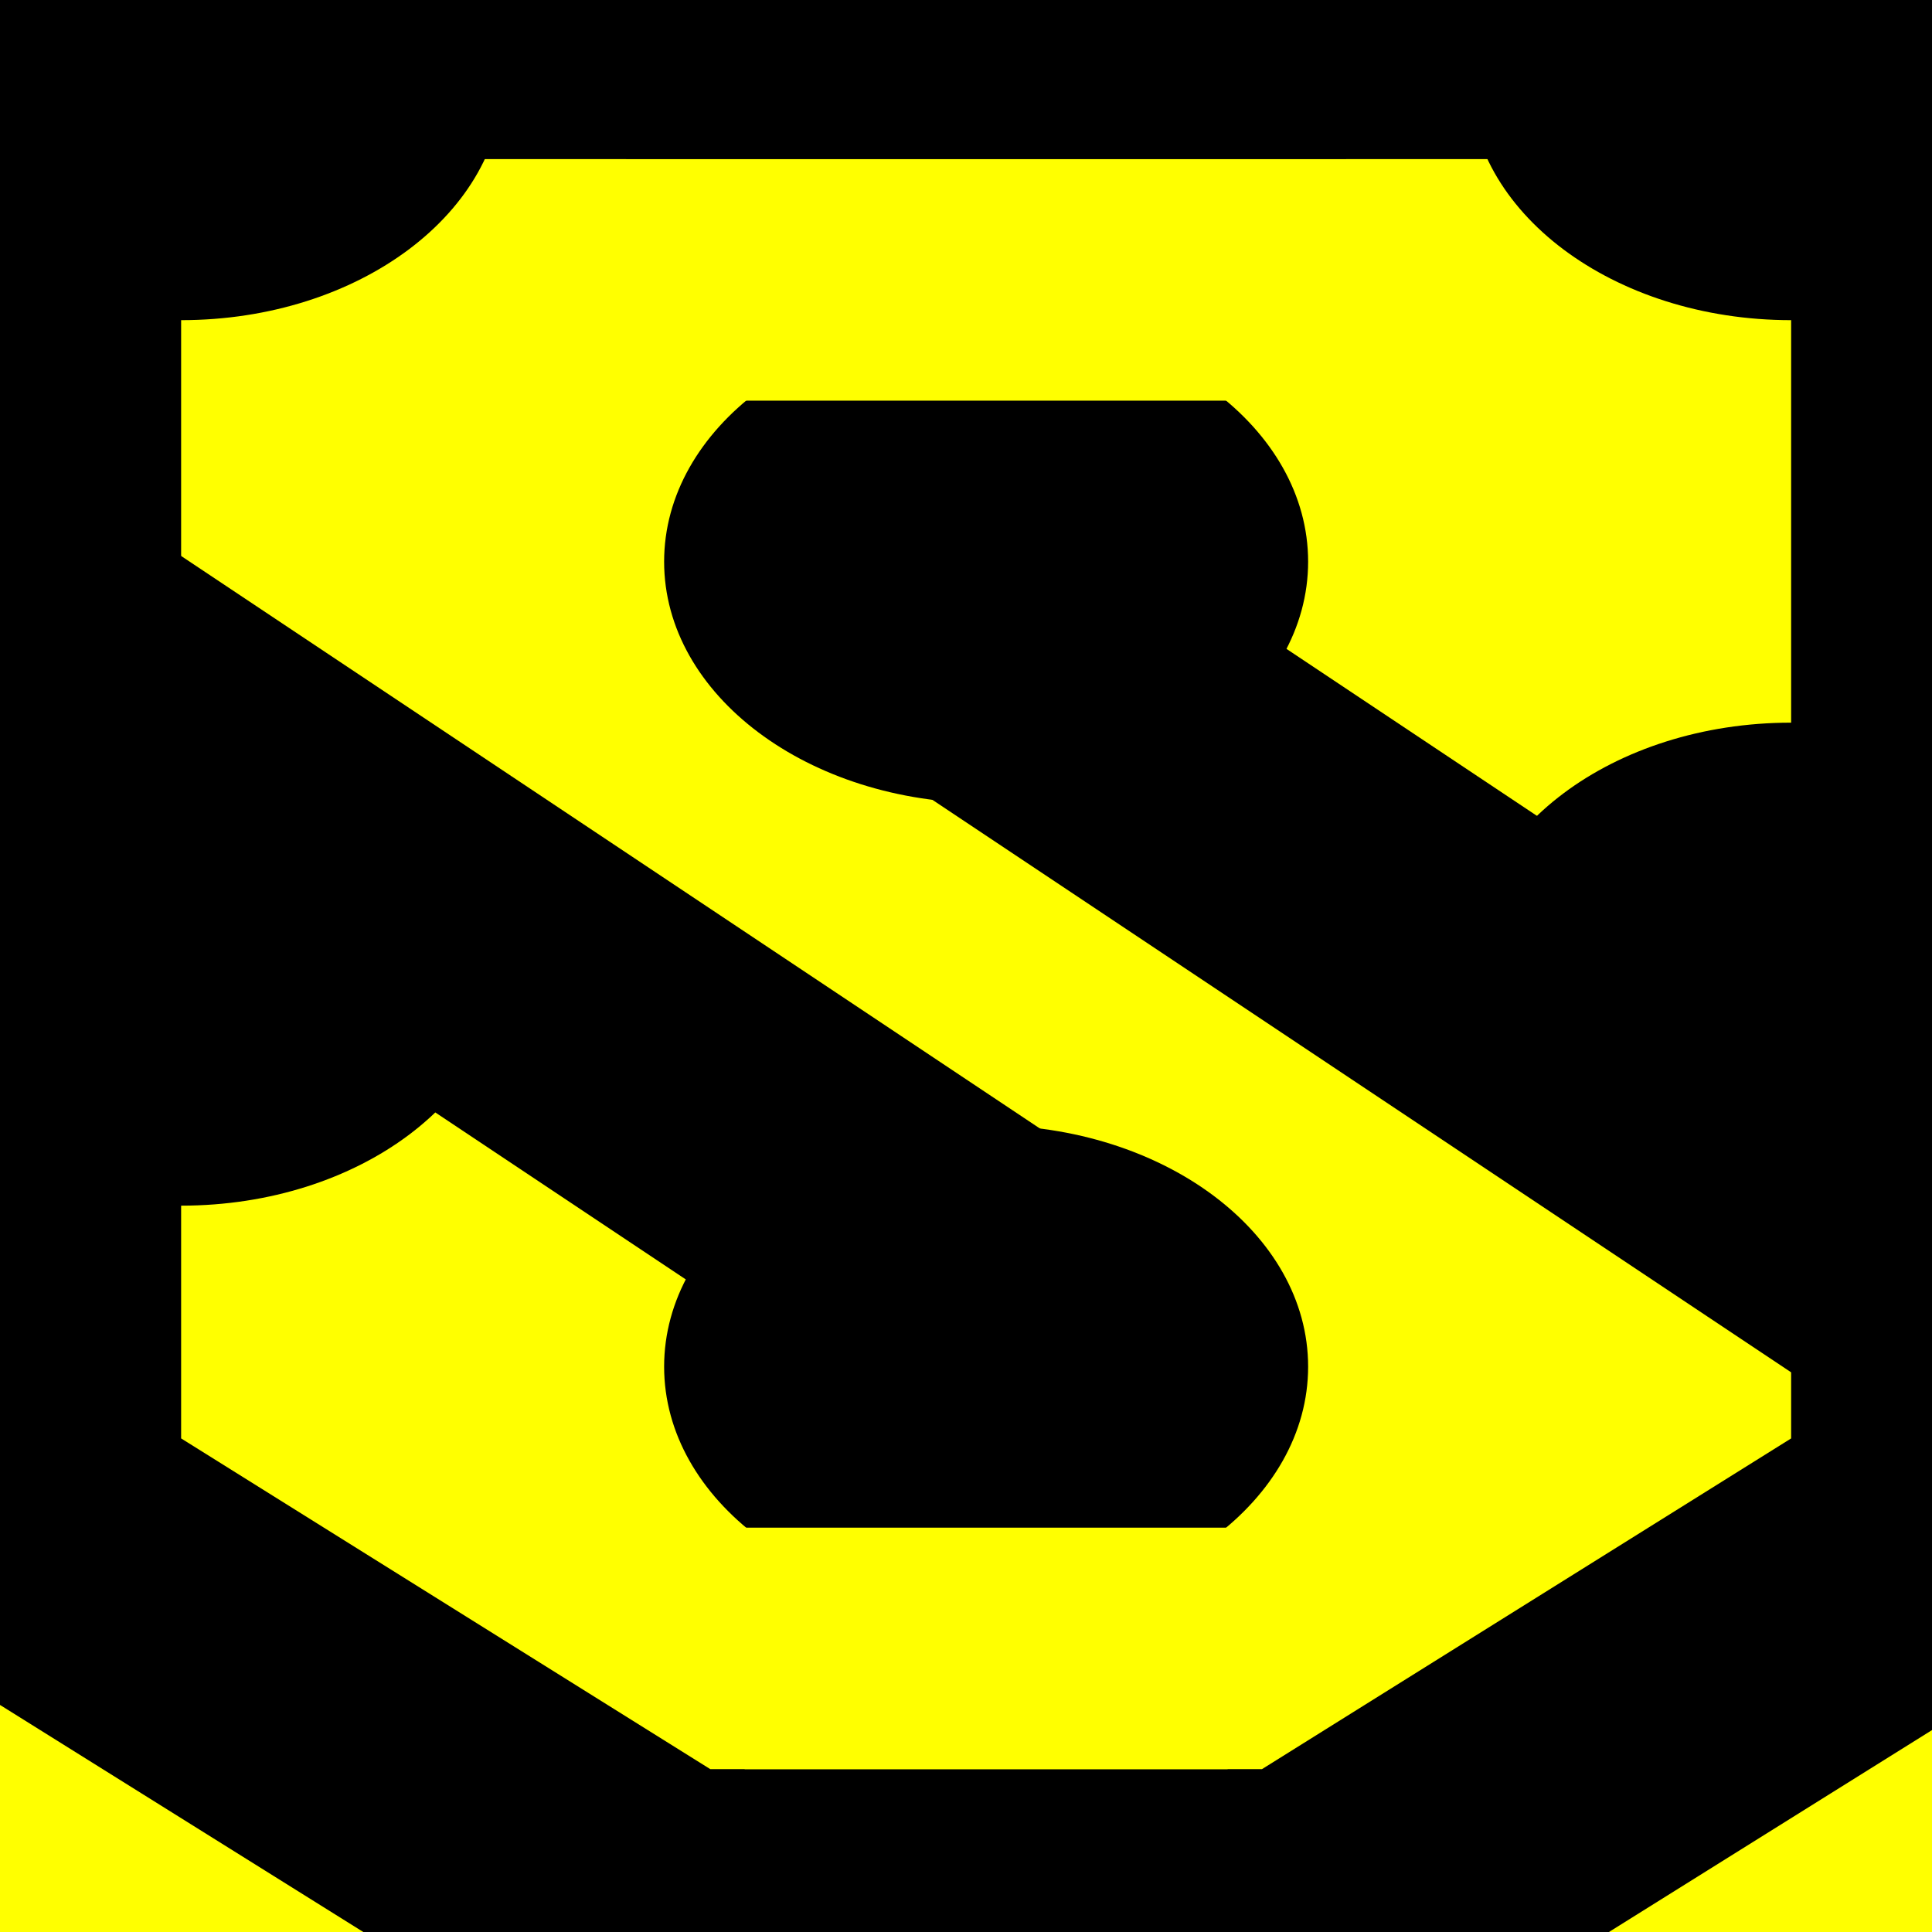
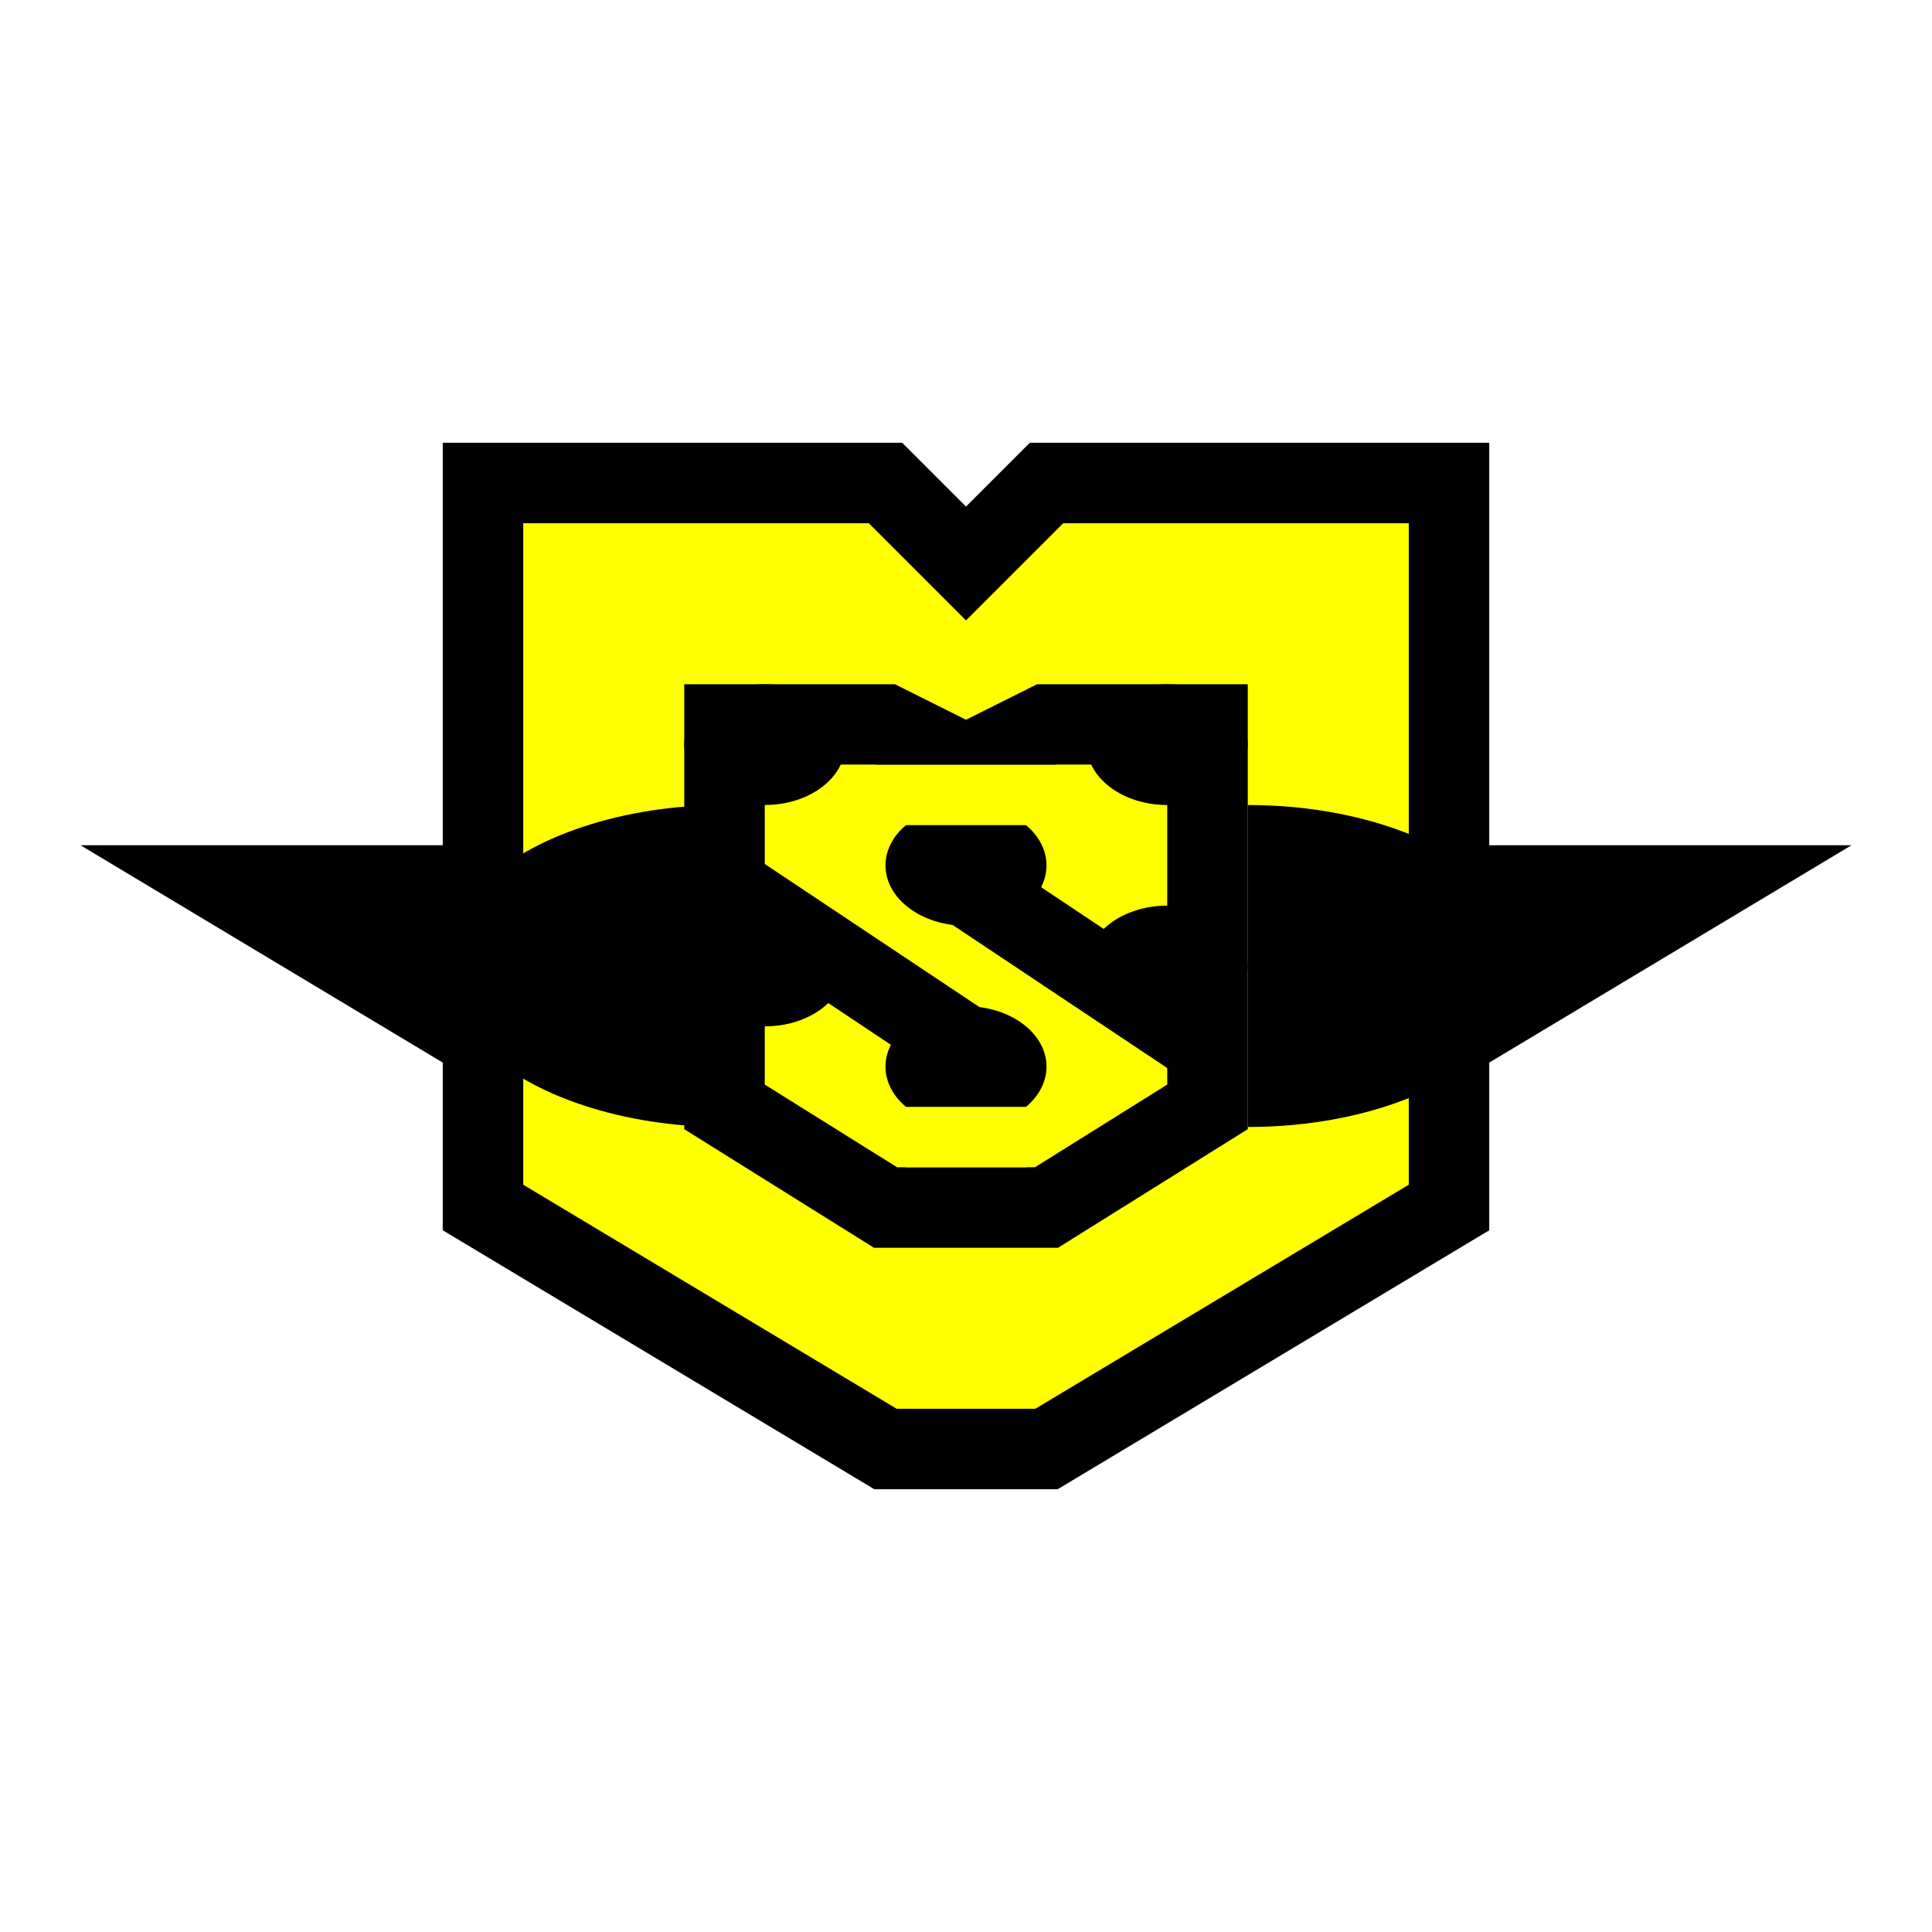
<svg xmlns="http://www.w3.org/2000/svg" width="24mm" height="24mm" viewBox="0 0 24 24" version="1.1" id="svg1">
  <defs id="defs1" />
  <g id="layer1">
    <g id="g24">
      <path id="rect23" style="fill:#ffff00" d="m 6,6 v 9 l 5,3 h 2 l 5,-3 V 6 H 13 L 12,7 11,6 Z" />
    </g>
    <g id="g23">
      <path style="fill:#000000;stroke-width:1" id="path1" d="m 15.5,10 a 3.5,2 0 0 1 3.5,2 3.5,2 0 0 1 -3.5,2" />
      <path style="fill:#000000;stroke-width:1" id="path2" d="m 9,14 a 3.5,2 0 0 1 -3.031,-1 3.5,2 0 0 1 0,-2 A 3.5,2 0 0 1 9,10" />
    </g>
    <g id="g22">
      <ellipse style="fill:#000000;stroke-width:0.707" id="path3" cx="12" cy="13.25" rx="1" ry="0.75" />
      <ellipse style="fill:#000000;stroke-width:0.707" id="path4" cx="12" cy="10.75" rx="1" ry="0.75" />
    </g>
    <g id="g21">
      <path style="fill:none;stroke:#000000;stroke-width:1" d="m 18 12 L 18 15 l -5 3 L 11 18 L 6 15 L 6 12 L 6 6 L 11 6 l 1 1 l 1 -1 L 18 6 z" id="path5" />
      <path style="fill:none;stroke:#000000;stroke-width:1" d="M 15 13.75 L 13 15 L 11 15 L 9 13.75 L 9 12 L 9 9 L 11 9 l 1 0.5 l 1 -0.5 L 15 9 L 15 12 z" id="path6" />
    </g>
    <g id="g18">
      <path style="fill:none;stroke:#000000;stroke-width:1" d="m 9 11 l 3 2" id="path7" />
      <path style="display:inline;fill:none;stroke:#000000;stroke-width:1" d="m 12 11 l 3 2" id="path8" />
    </g>
    <g id="g17">
      <path style="fill:none;stroke:#ffff00;stroke-width:0.75" d="m 10 9.875 L 14 9.875" id="path11" />
      <path style="fill:none;stroke:#ffff00;stroke-width:0.75" d="m 11.25 14.125 L 12.75 14.125" id="path14" />
    </g>
    <g id="g20">
      <ellipse style="fill:#000000;stroke-width:0.707" id="ellipse13" cx="9.5" cy="9.25" rx="1" ry="0.75" />
      <ellipse style="fill:#000000;stroke-width:0.707" id="ellipse14" cx="14.5" cy="9.25" rx="1" ry="0.75" />
      <ellipse style="fill:#000000;stroke-width:0.707" id="ellipse15" cx="14.5" cy="12" rx="1" ry="0.75" />
      <ellipse style="fill:#000000;stroke-width:0.707" id="ellipse16" cx="9.5" cy="12" rx="1" ry="0.75" />
    </g>
    <g id="g16">
      <path style="fill:#000000;stroke:none;stroke-width:1" d="m 18 10.5 L 18 13.5 l 5 -3 z" id="path12" />
      <path style="fill:#000000;stroke:none;stroke-width:1" d="M 6 10.5 L 1 10.5 l 5 3 z" id="path13" />
    </g>
-     <g id="layer1-3" transform="matrix(4,0,0,4,-35.75,-36.02292)">
-       <g id="g24-5">
-         <path id="rect23-6" style="fill:#ffff00" d="m 6,6 v 9 l 5,3 h 2 l 5,-3 V 6 H 13 L 12,7 11,6 Z" />
-       </g>
-       <g id="g23-0">
-         <path style="fill:#000000;stroke-width:1" id="path1-2" d="m 15.5,10 a 3.5,2 0 0 1 3.5,2 3.5,2 0 0 1 -3.5,2" />
-         <path style="fill:#000000;stroke-width:1" id="path2-6" d="m 9,14 a 3.5,2 0 0 1 -3.031,-1 3.5,2 0 0 1 0,-2 A 3.5,2 0 0 1 9,10" />
-       </g>
-       <g id="g22-2">
-         <ellipse style="fill:#000000;stroke-width:0.707" id="path3-9" cx="12" cy="13.25" rx="1" ry="0.75" />
-         <ellipse style="fill:#000000;stroke-width:0.707" id="path4-6" cx="12" cy="10.75" rx="1" ry="0.75" />
-       </g>
-       <g id="g21-1">
-         <path style="fill:none;stroke:#000000;stroke-width:1" d="m 18,12 v 3 l -5,3 H 11 L 6,15 V 12 6 h 5 l 1,1 1,-1 h 5 z" id="path5-8" />
-         <path style="fill:none;stroke:#000000;stroke-width:1" d="M 15,13.75 13,15 H 11 L 9,13.75 V 12 9 h 2 L 12,9.5 13,9 h 2 v 3 z" id="path6-7" />
-       </g>
-       <g id="g18-9">
-         <path style="fill:none;stroke:#000000;stroke-width:1" d="m 9,11 3,2" id="path7-2" />
-         <path style="display:inline;fill:none;stroke:#000000;stroke-width:1" d="m 12,11 3,2" id="path8-1" />
-       </g>
-       <g id="g17-0">
-         <path style="fill:none;stroke:#ffff00;stroke-width:0.75" d="m 10,9.875 h 4" id="path11-2" />
-         <path style="fill:none;stroke:#ffff00;stroke-width:0.75" d="m 11.25,14.125 h 1.5" id="path14-2" />
-       </g>
-       <g id="g20-3">
-         <ellipse style="fill:#000000;stroke-width:0.707" id="ellipse13-7" cx="9.5" cy="9.25" rx="1" ry="0.75" />
-         <ellipse style="fill:#000000;stroke-width:0.707" id="ellipse14-5" cx="14.5" cy="9.25" rx="1" ry="0.75" />
-         <ellipse style="fill:#000000;stroke-width:0.707" id="ellipse15-9" cx="14.5" cy="12" rx="1" ry="0.75" />
-         <ellipse style="fill:#000000;stroke-width:0.707" id="ellipse16-2" cx="9.5" cy="12" rx="1" ry="0.75" />
-       </g>
-       <g id="g16-2">
-         <path style="fill:#000000;stroke:none;stroke-width:1" d="m 18,10.5 v 3 l 5,-3 z" id="path12-8" />
-         <path style="fill:#000000;stroke:none;stroke-width:1" d="M 6,10.5 H 1 l 5,3 z" id="path13-9" />
-       </g>
-     </g>
  </g>
</svg>
